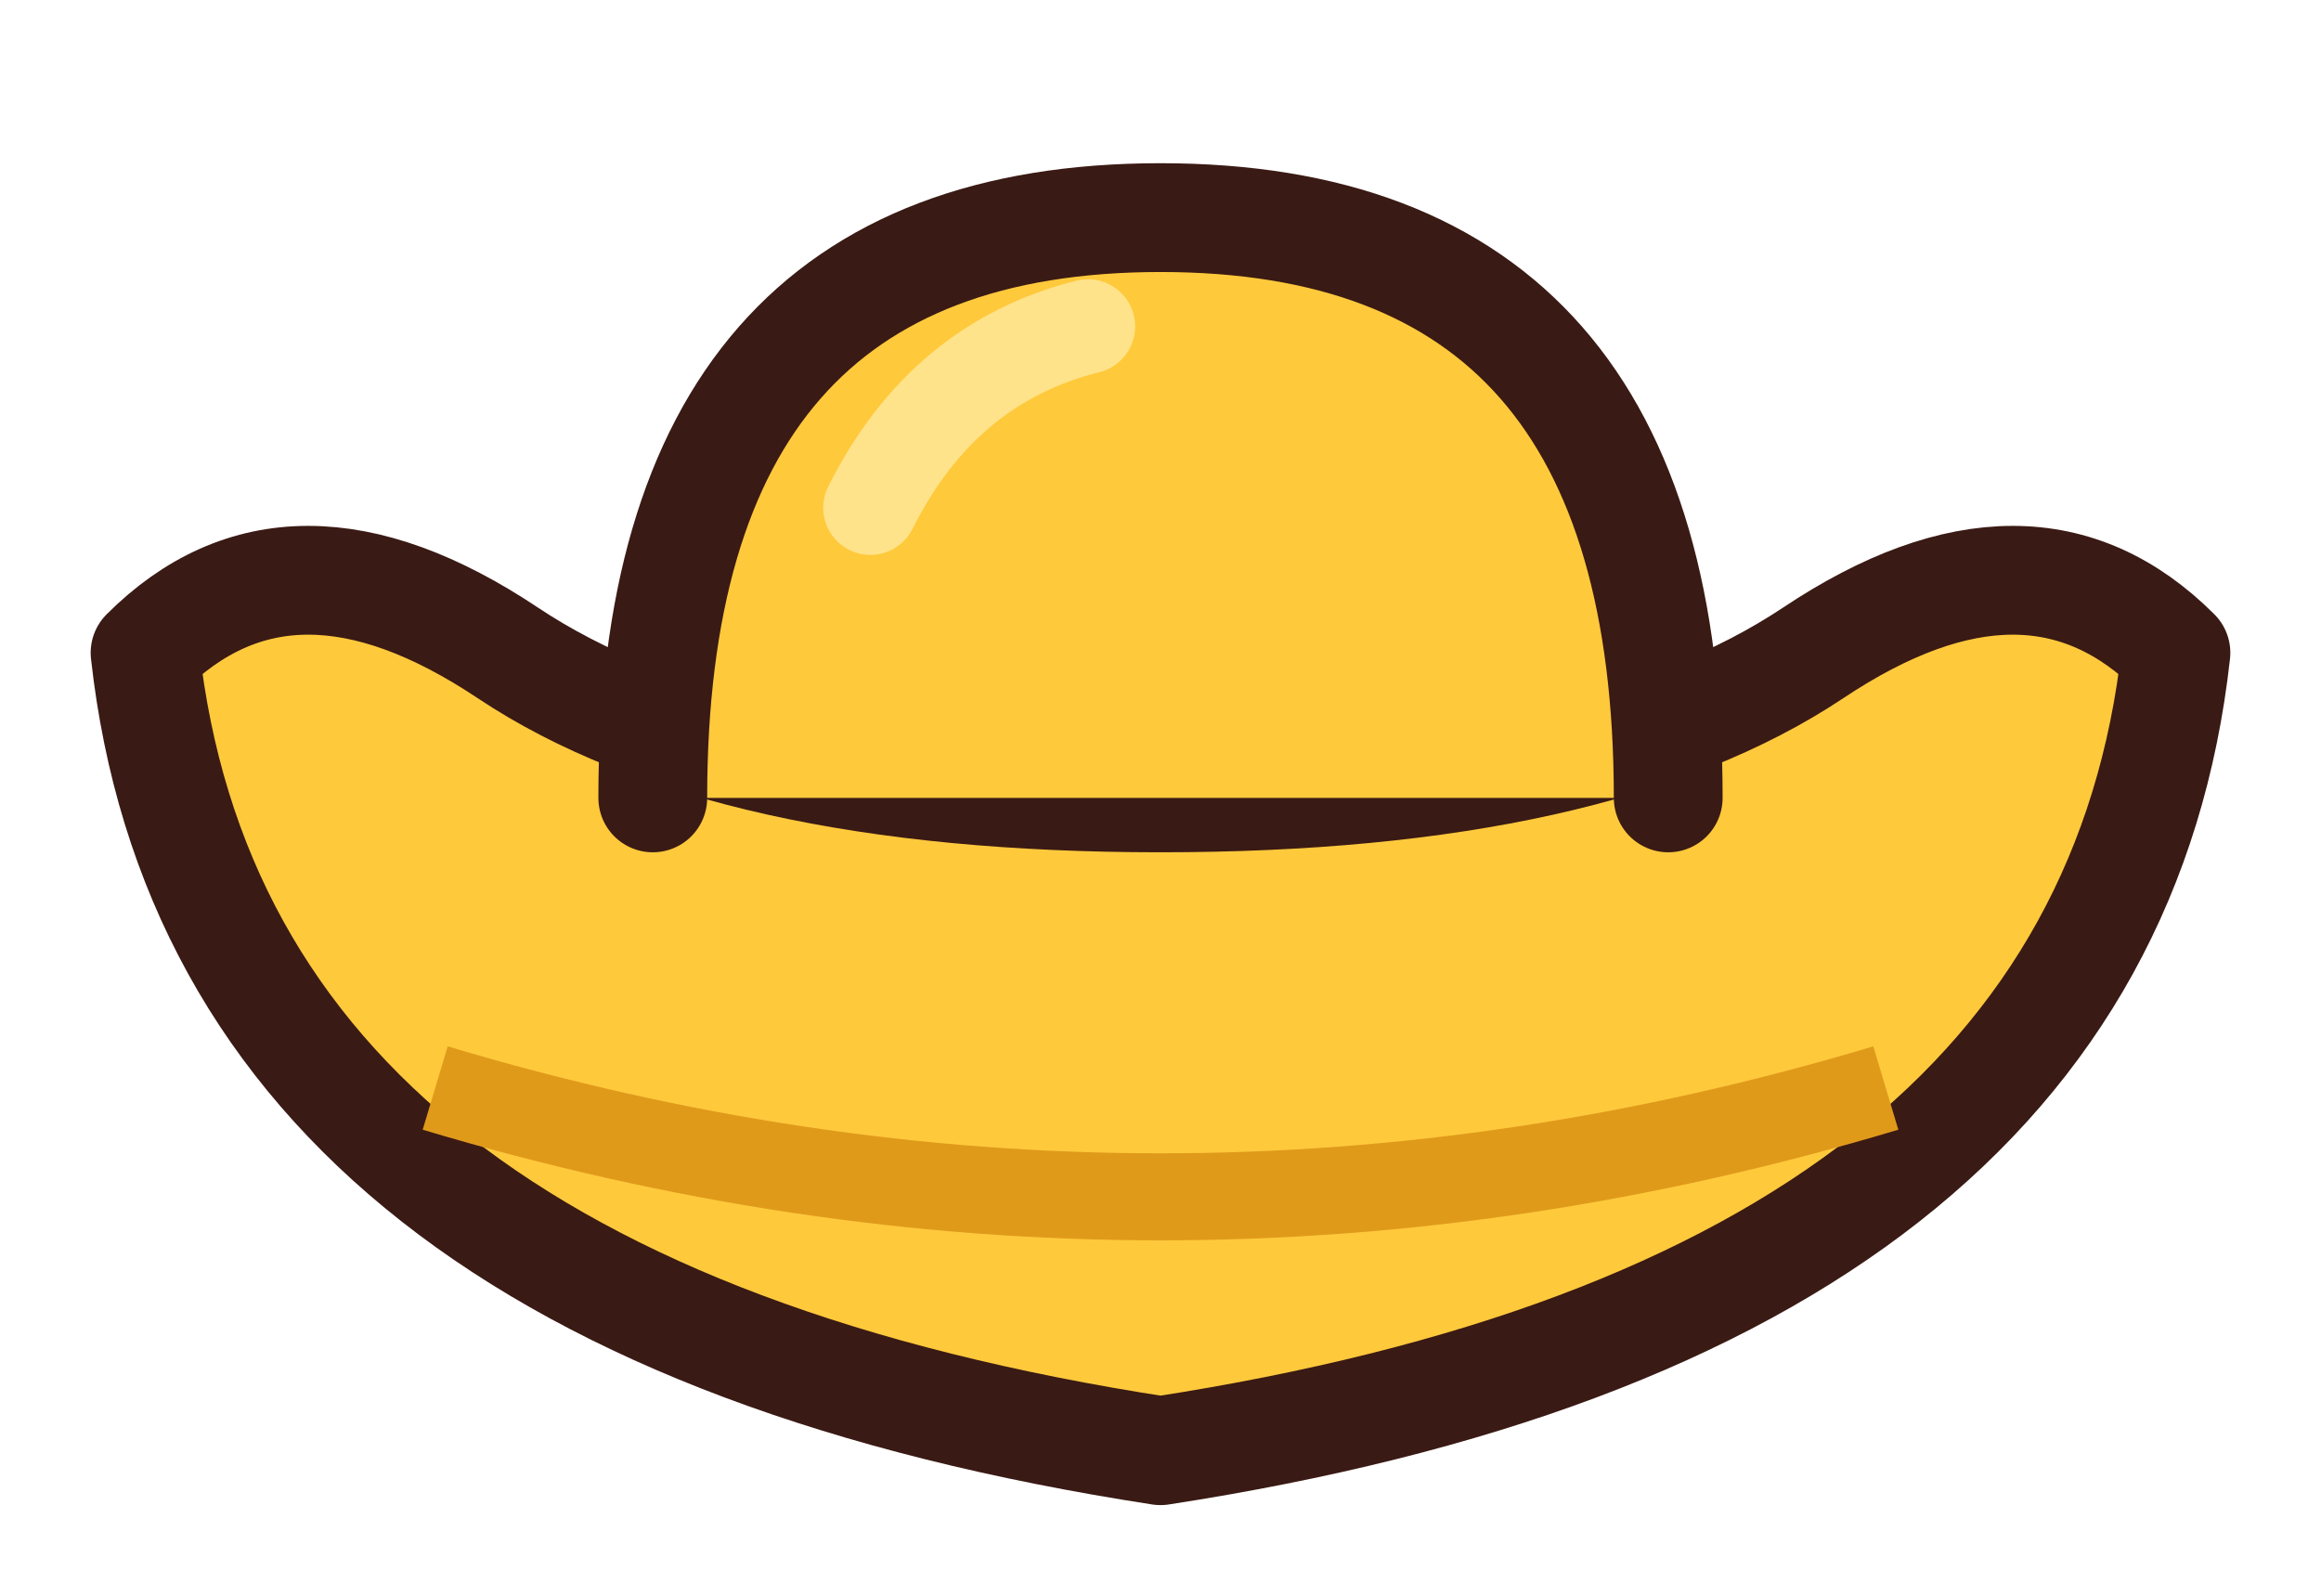
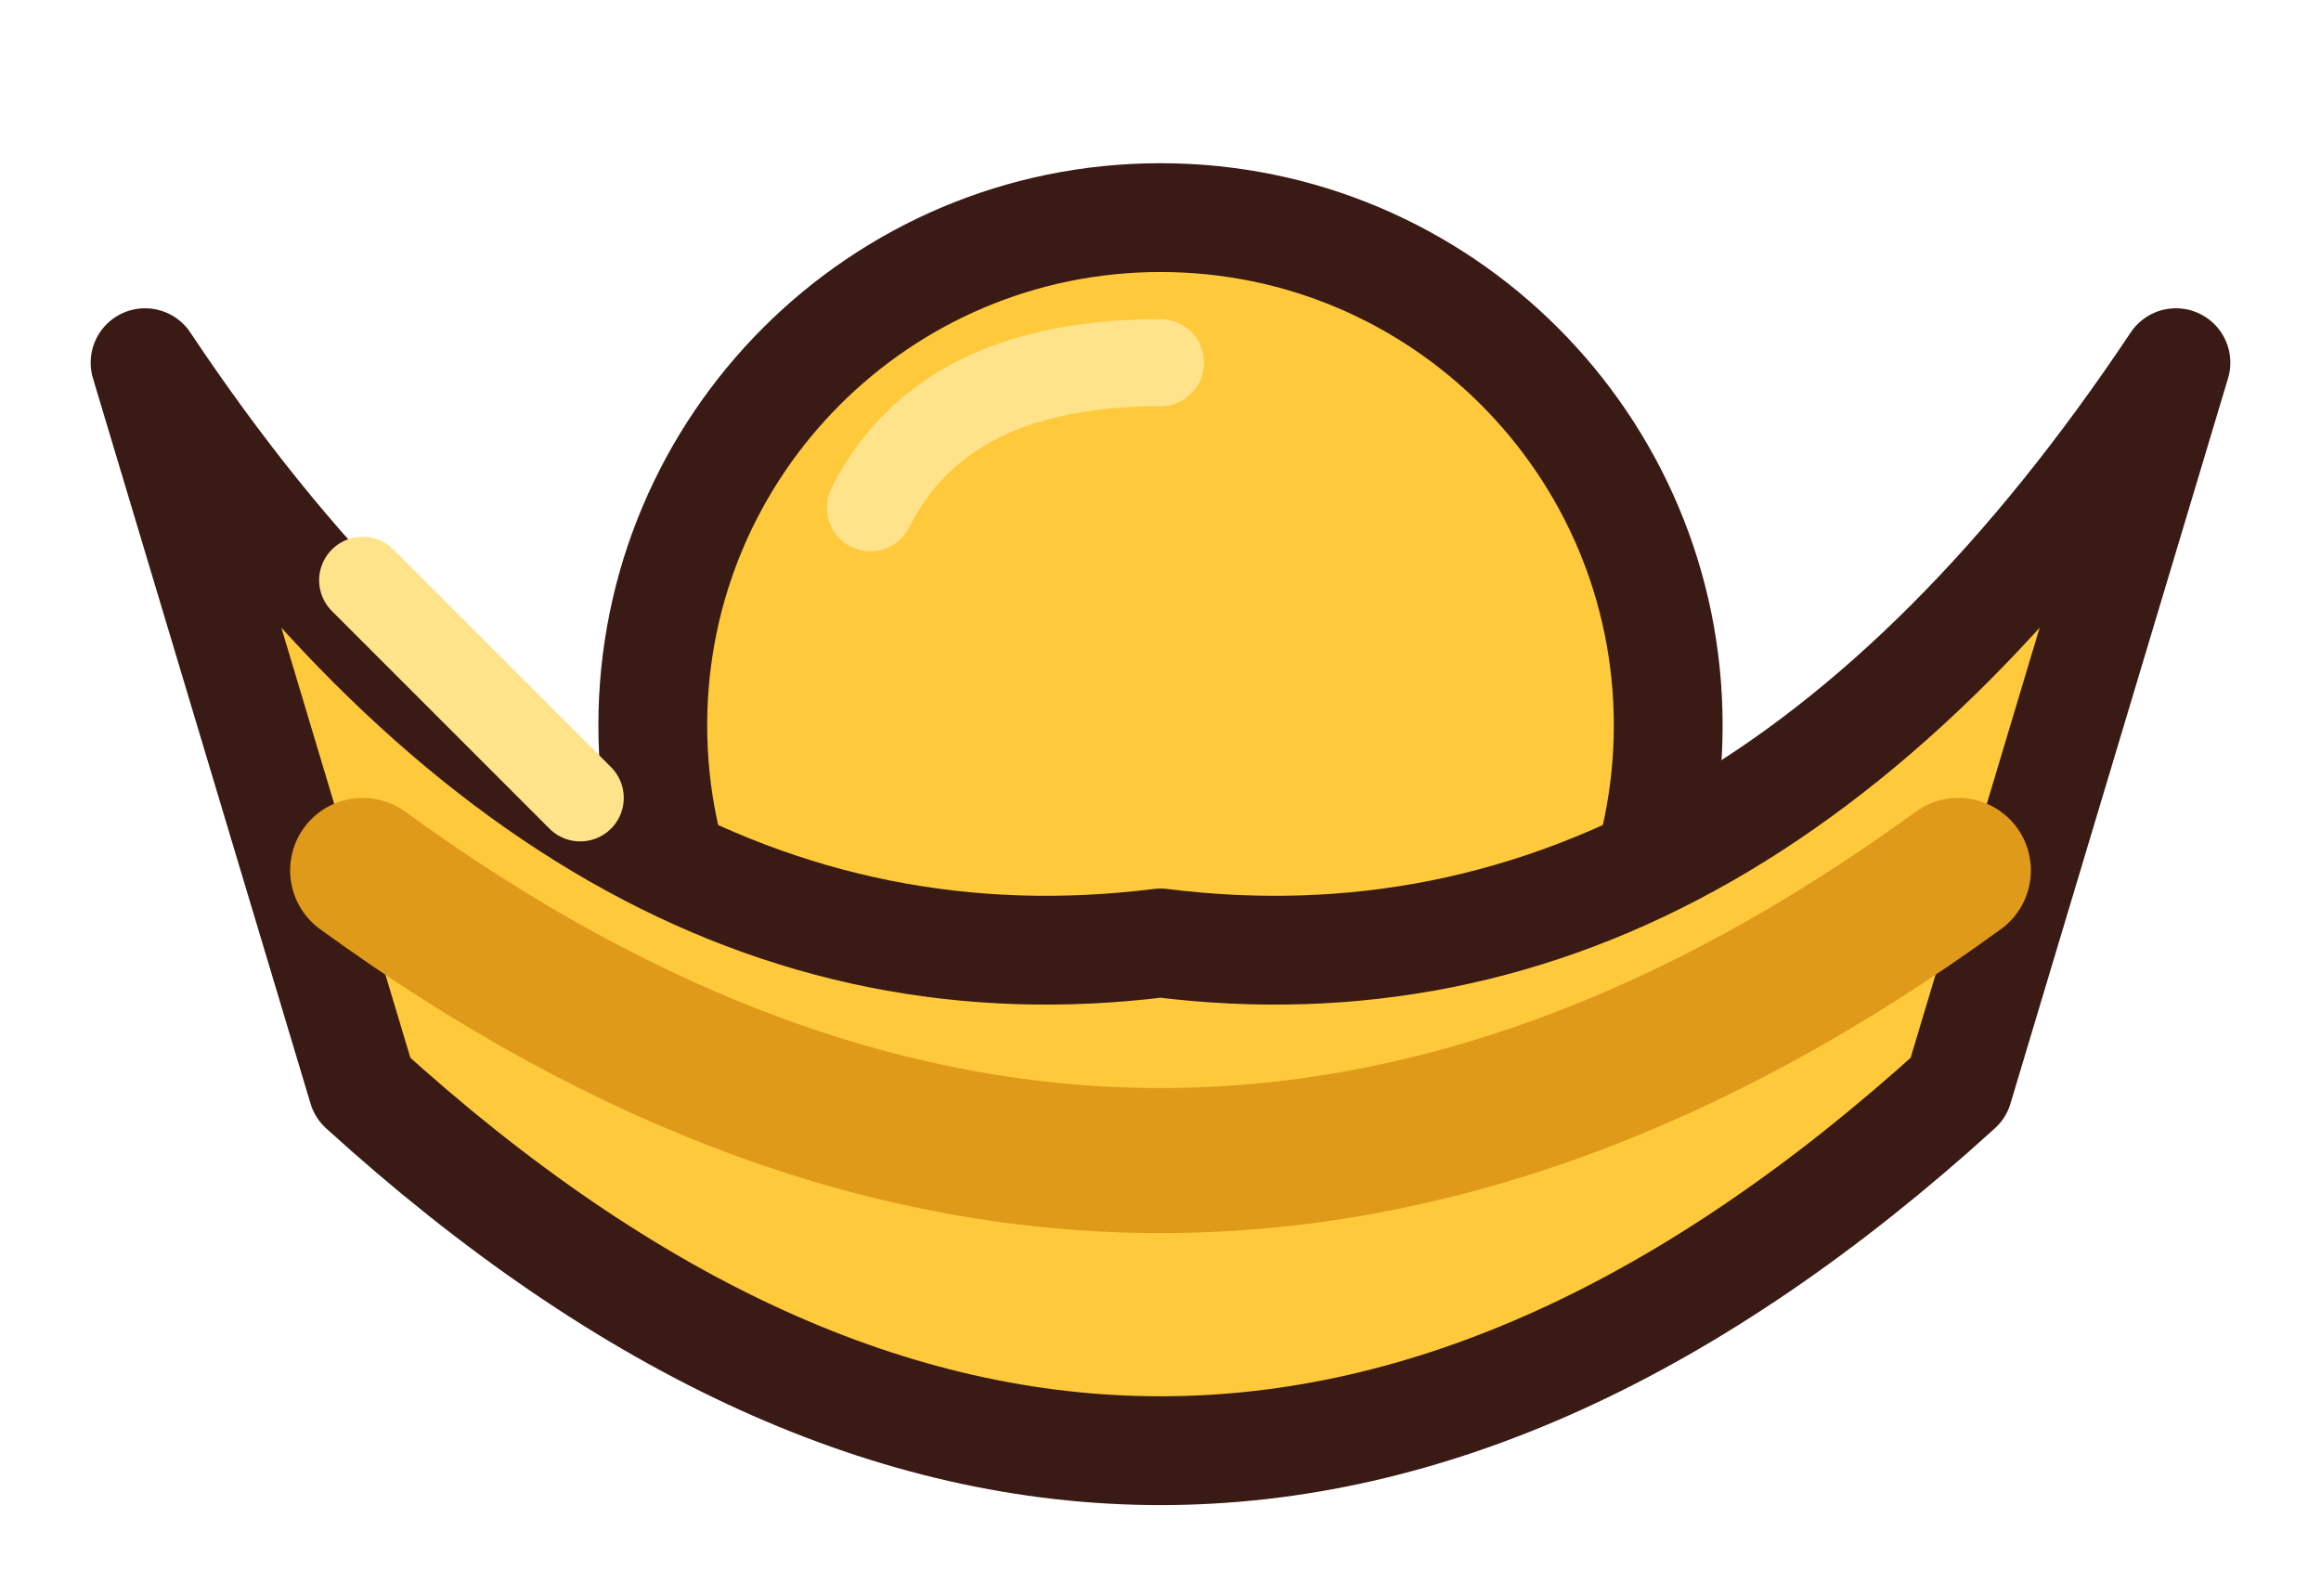
<svg xmlns="http://www.w3.org/2000/svg" viewBox="0 0 32 22">
-   <path d="M2 9q2-2 5 0 3 2 9 2t9-2q3-2 5 0-1 9-14 11Q3 18 2 9Z" fill="#ffc93c" stroke="#3a1a14" stroke-width="1.5" stroke-linecap="round" stroke-linejoin="round" />
-   <path d="M9 11q0-8 7-8t7 8" fill="#ffc93c" stroke="#3a1a14" stroke-width="1.5" stroke-linecap="round" stroke-linejoin="round" />
-   <path d="M12 7q1-2 3-2.5" fill="none" stroke="#ffe38a" stroke-width="1.3" stroke-linecap="round" />
-   <path d="M6 15q10 3 20 0" fill="none" stroke="#e09a1a" stroke-width="1.2" />
+   <circle cx="16" cy="10" r="7" fill="#ffc93c" stroke="#3a1a14" stroke-width="1.5" />
+   <path fill="#ffc93c" stroke="#3a1a14" stroke-linecap="round" stroke-linejoin="round" stroke-width="1.5" d="M2 5q6 9 14 8 8 1 14-8l-3 10Q16 25 5 15Z" />
+   <path fill="none" stroke="#e09a1a" stroke-linecap="round" stroke-linejoin="round" stroke-width="2" d="M5 12q11 8 22 0" />
+   <path fill="none" stroke="#ffe38a" stroke-linecap="round" stroke-linejoin="round" stroke-width="1.2" d="M12 7q1-2 4-2" />
+   <path fill="none" stroke="#ffe38a" stroke-linecap="round" stroke-linejoin="round" stroke-width="1.2" d="m5 8 3 3" />
</svg>
